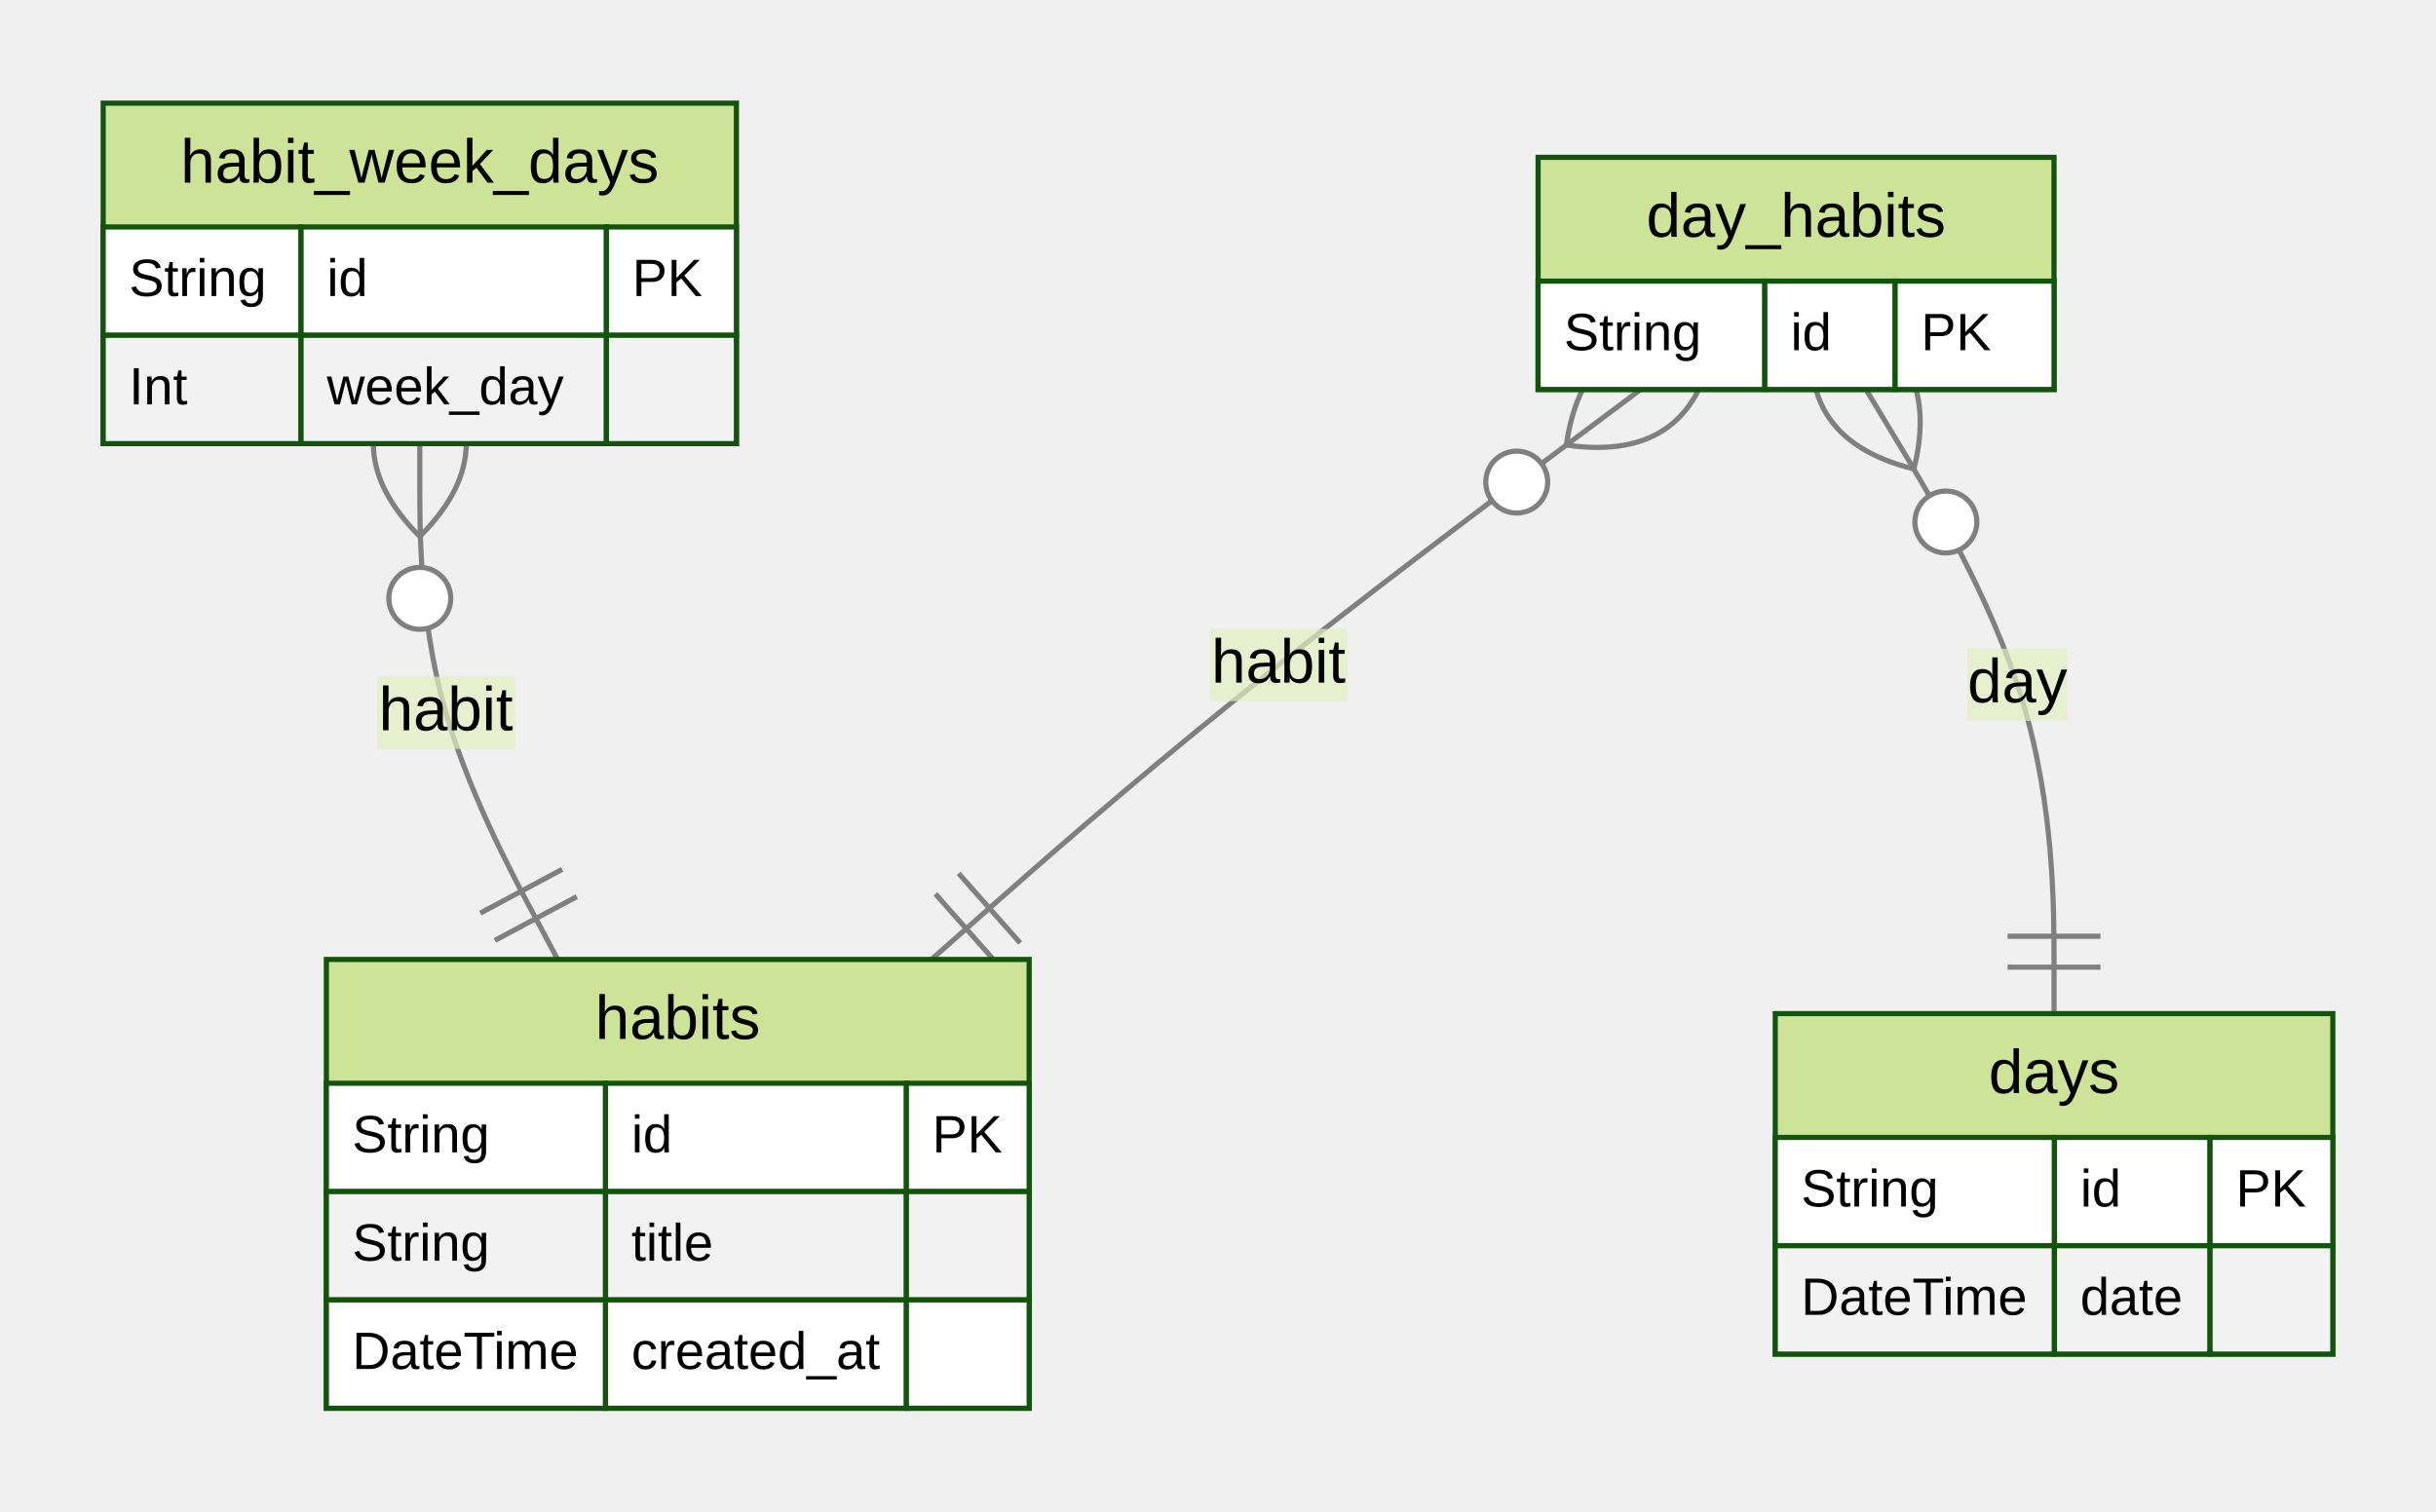
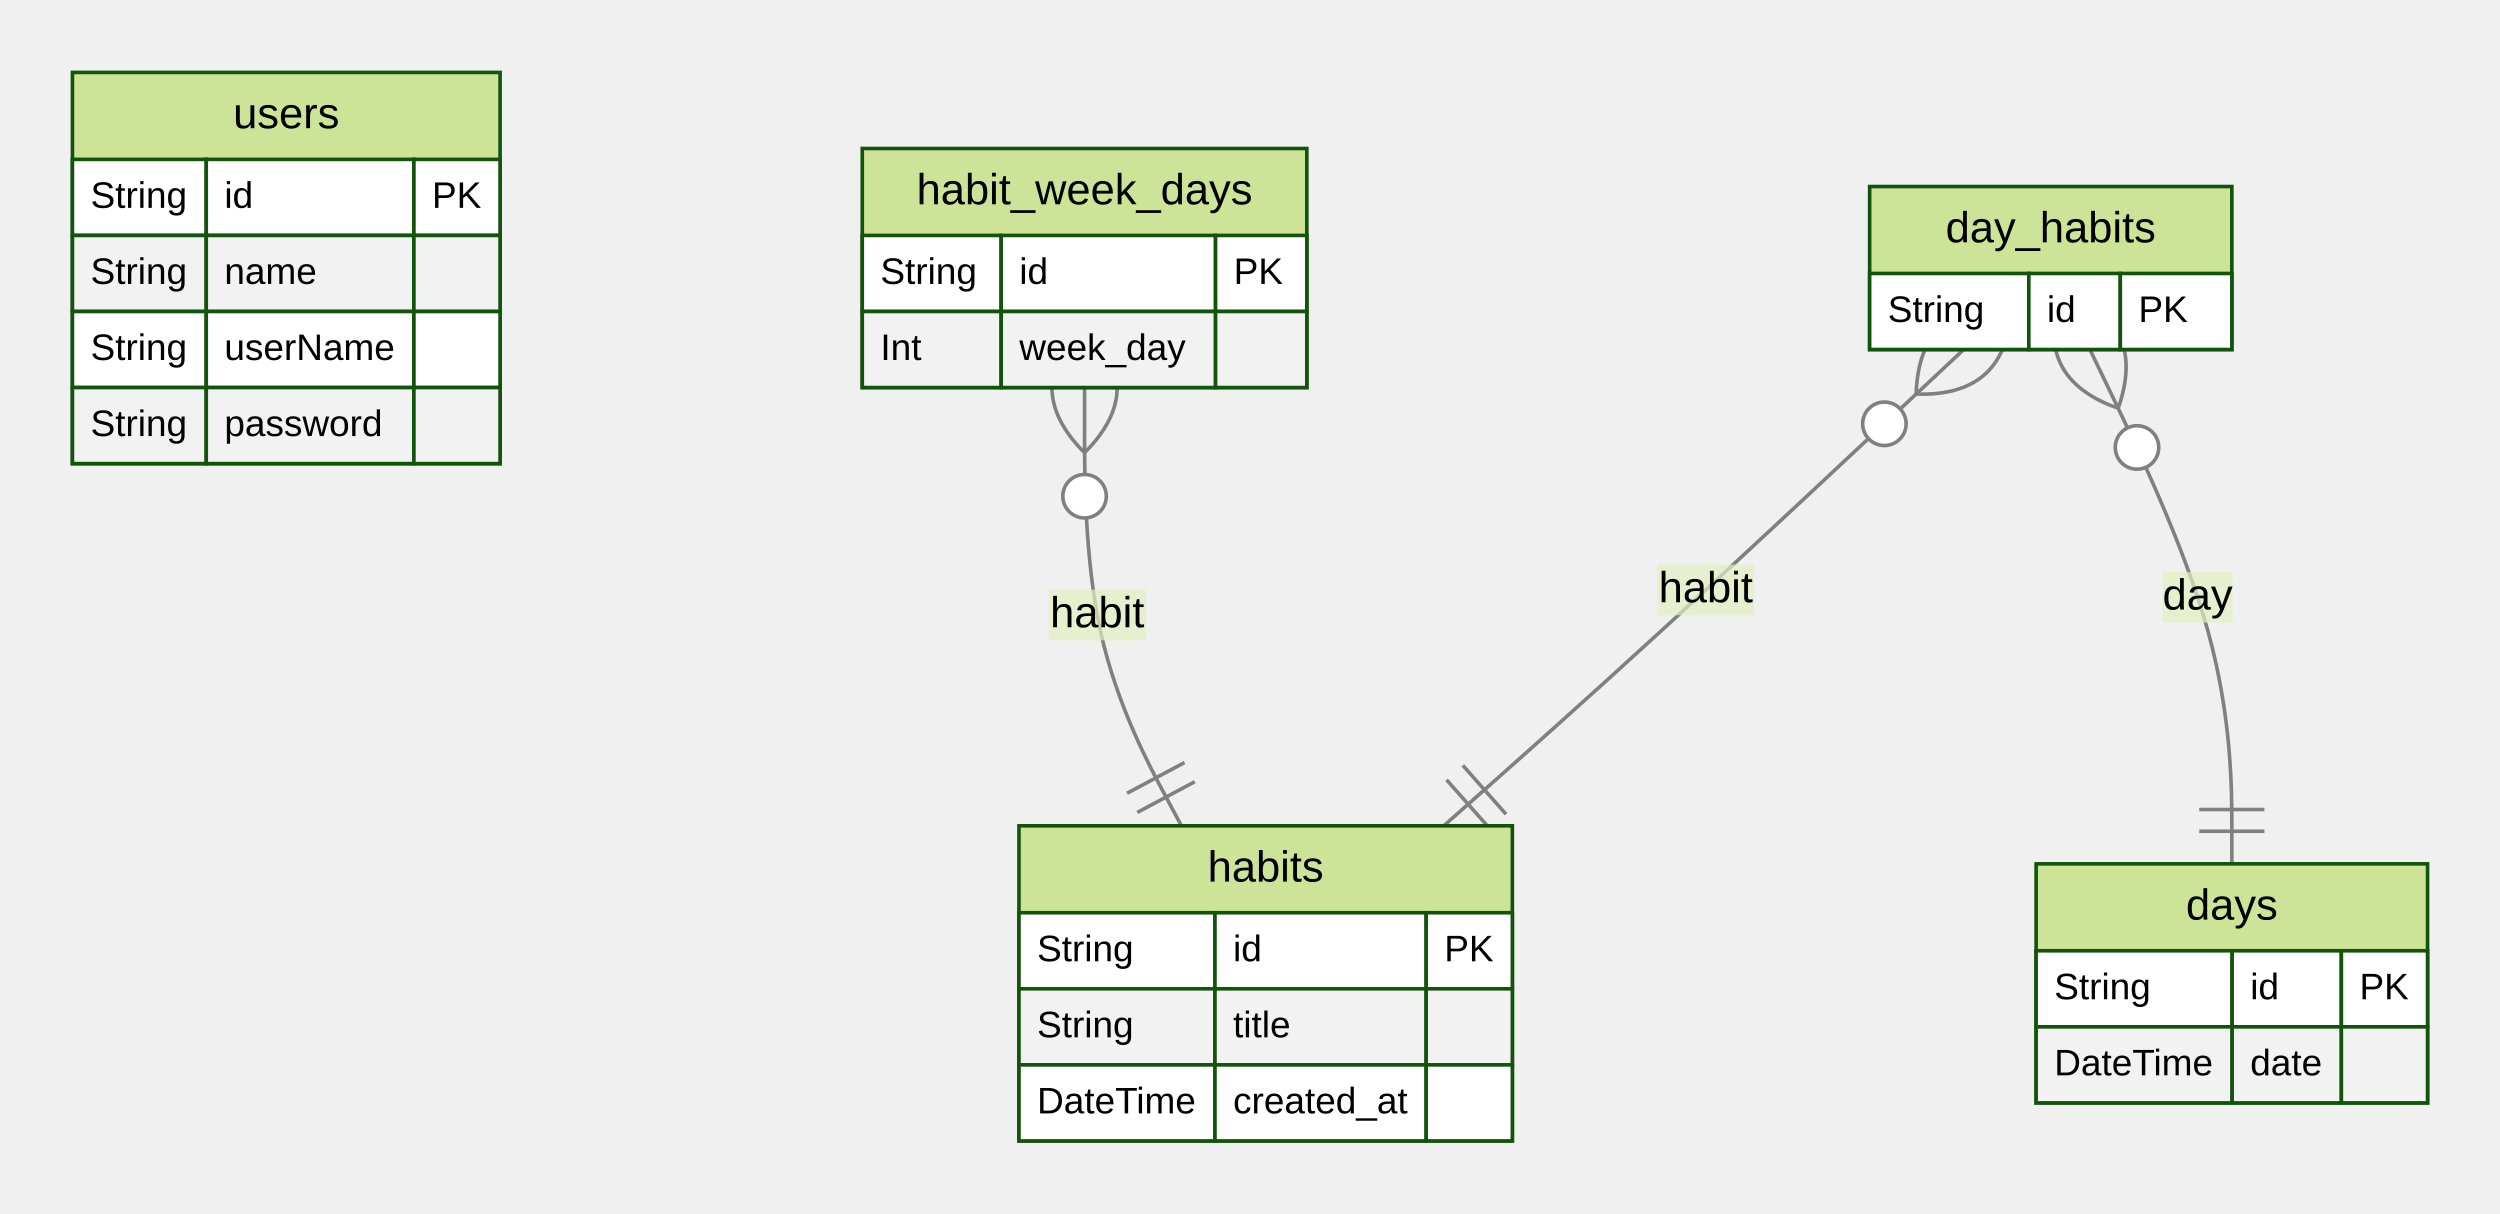
- <svg xmlns="http://www.w3.org/2000/svg" aria-roledescription="er" viewBox="0 0 472.158 293" style="max-width: 472.158px; background-color: white;" width="100%" id="mermaid-0">
+ <svg xmlns="http://www.w3.org/2000/svg" aria-roledescription="er" viewBox="0 0 690.227 335" style="max-width: 690.227px; background-color: white;" width="100%" id="mermaid-0">
  <style>#mermaid-0{font-family:"trebuchet ms",verdana,arial,sans-serif;font-size:16px;fill:#000000;}#mermaid-0 .error-icon{fill:#552222;}#mermaid-0 .error-text{fill:#552222;stroke:#552222;}#mermaid-0 .edge-thickness-normal{stroke-width:2px;}#mermaid-0 .edge-thickness-thick{stroke-width:3.5px;}#mermaid-0 .edge-pattern-solid{stroke-dasharray:0;}#mermaid-0 .edge-pattern-dashed{stroke-dasharray:3;}#mermaid-0 .edge-pattern-dotted{stroke-dasharray:2;}#mermaid-0 .marker{fill:#000000;stroke:#000000;}#mermaid-0 .marker.cross{stroke:#000000;}#mermaid-0 svg{font-family:"trebuchet ms",verdana,arial,sans-serif;font-size:16px;}#mermaid-0 .entityBox{fill:#cde498;stroke:#13540c;}#mermaid-0 .attributeBoxOdd{fill:#ffffff;stroke:#13540c;}#mermaid-0 .attributeBoxEven{fill:#f2f2f2;stroke:#13540c;}#mermaid-0 .relationshipLabelBox{fill:hsl(78.158, 58.462%, 84.51%);opacity:0.7;background-color:hsl(78.158, 58.462%, 84.51%);}#mermaid-0 .relationshipLabelBox rect{opacity:0.5;}#mermaid-0 .relationshipLine{stroke:#000000;}#mermaid-0 .entityTitleText{text-anchor:middle;font-size:18px;fill:#000000;}#mermaid-0 :root{--mermaid-font-family:"trebuchet ms",verdana,arial,sans-serif;}</style>
  <g />
  <defs>
    <marker orient="auto" markerHeight="18" markerWidth="18" refY="9" refX="0" id="ONLY_ONE_START">
      <path d="M9,0 L9,18 M15,0 L15,18" fill="none" stroke="gray" />
    </marker>
  </defs>
  <defs>
    <marker orient="auto" markerHeight="18" markerWidth="18" refY="9" refX="18" id="ONLY_ONE_END">
      <path d="M3,0 L3,18 M9,0 L9,18" fill="none" stroke="gray" />
    </marker>
  </defs>
  <defs>
    <marker orient="auto" markerHeight="18" markerWidth="30" refY="9" refX="0" id="ZERO_OR_ONE_START">
      <circle r="6" cy="9" cx="21" fill="white" stroke="gray" />
      <path d="M9,0 L9,18" fill="none" stroke="gray" />
    </marker>
  </defs>
  <defs>
    <marker orient="auto" markerHeight="18" markerWidth="30" refY="9" refX="30" id="ZERO_OR_ONE_END">
      <circle r="6" cy="9" cx="9" fill="white" stroke="gray" />
      <path d="M21,0 L21,18" fill="none" stroke="gray" />
    </marker>
  </defs>
  <defs>
    <marker orient="auto" markerHeight="36" markerWidth="45" refY="18" refX="18" id="ONE_OR_MORE_START">
      <path d="M0,18 Q 18,0 36,18 Q 18,36 0,18 M42,9 L42,27" fill="none" stroke="gray" />
    </marker>
  </defs>
  <defs>
    <marker orient="auto" markerHeight="36" markerWidth="45" refY="18" refX="27" id="ONE_OR_MORE_END">
      <path d="M3,9 L3,27 M9,18 Q27,0 45,18 Q27,36 9,18" fill="none" stroke="gray" />
    </marker>
  </defs>
  <defs>
    <marker orient="auto" markerHeight="36" markerWidth="57" refY="18" refX="18" id="ZERO_OR_MORE_START">
      <circle r="6" cy="18" cx="48" fill="white" stroke="gray" />
      <path d="M0,18 Q18,0 36,18 Q18,36 0,18" fill="none" stroke="gray" />
    </marker>
  </defs>
  <defs>
    <marker orient="auto" markerHeight="36" markerWidth="57" refY="18" refX="39" id="ZERO_OR_MORE_END">
      <circle r="6" cy="18" cx="9" fill="white" stroke="gray" />
      <path d="M21,18 Q39,0 57,18 Q39,36 21,18" fill="none" stroke="gray" />
    </marker>
  </defs>
-   <path style="stroke: gray; fill: none;" marker-start="url(#ZERO_OR_MORE_START)" marker-end="url(#ONLY_ONE_END)" d="M81.367,86L81.367,94.333C81.367,102.667,81.367,119.333,85.824,136C90.28,152.667,99.192,169.333,103.649,177.667L108.105,186" class="er relationshipLine" />
-   <path style="stroke: gray; fill: none;" marker-start="url(#ZERO_OR_MORE_START)" marker-end="url(#ONLY_ONE_END)" d="M361.677,75.5L367.752,85.583C373.826,95.667,385.975,115.833,392.049,136C398.123,156.167,398.123,176.333,398.123,186.417L398.123,196.5" class="er relationshipLine" />
-   <path style="stroke: gray; fill: none;" marker-start="url(#ZERO_OR_MORE_START)" marker-end="url(#ONLY_ONE_END)" d="M318.013,75.5L304.519,85.583C291.026,95.667,264.038,115.833,241.125,134.25C218.212,152.667,199.374,169.333,189.955,177.667L180.535,186" class="er relationshipLine" />
-   <g transform="translate(63.25739,186 )" id="entity-habits-87442629-1f43-46c0-aa95-8f9bc9ff9d0c">
+   <path style="stroke: gray; fill: none;" marker-start="url(#ZERO_OR_MORE_START)" marker-end="url(#ONLY_ONE_END)" d="M299.436,107L299.436,118.833C299.436,130.667,299.436,154.333,303.893,174.5C308.349,194.667,317.262,211.333,321.718,219.667L326.174,228" class="er relationshipLine" />
+   <path style="stroke: gray; fill: none;" marker-start="url(#ZERO_OR_MORE_START)" marker-end="url(#ONLY_ONE_END)" d="M577.01,96.5L583.54,110.083C590.07,123.667,603.131,150.833,609.662,174.5C616.192,198.167,616.192,218.333,616.192,228.417L616.192,238.5" class="er relationshipLine" />
+   <path style="stroke: gray; fill: none;" marker-start="url(#ZERO_OR_MORE_START)" marker-end="url(#ONLY_ONE_END)" d="M542.162,96.5L527.655,110.083C513.148,123.667,484.134,150.833,460.208,172.75C436.281,194.667,417.443,211.333,408.024,219.667L398.605,228" class="er relationshipLine" />
+   <g transform="translate(20,20 )" id="entity-users-c24c1f07-3c24-4724-8d2c-7e0bbff00be1">
+     <rect height="108" width="118.069" y="0" x="0" class="er entityBox" />
+     <text style="dominant-baseline: middle; text-anchor: middle; font-size: 12px;" transform="translate(59.03453,12)" y="0" x="0" id="text-entity-users-c24c1f07-3c24-4724-8d2c-7e0bbff00be1" class="er entityLabel">users</text>
+     <rect height="21" width="36.947" y="24" x="0" class="er attributeBoxOdd" />
+     <text style="dominant-baseline: middle; font-size: 10.2px;" transform="translate(5,34.5)" y="0" x="0" id="text-entity-users-c24c1f07-3c24-4724-8d2c-7e0bbff00be1-attr-1-type" class="er entityLabel">String</text>
+     <rect height="21" width="57.327" y="24" x="36.947" class="er attributeBoxOdd" />
+     <text style="dominant-baseline: middle; font-size: 10.2px;" transform="translate(41.94705,34.5)" y="0" x="0" id="text-entity-users-c24c1f07-3c24-4724-8d2c-7e0bbff00be1-attr-1-name" class="er entityLabel">id</text>
+     <rect height="21" width="23.795" y="24" x="94.274" class="er attributeBoxOdd" />
+     <text style="dominant-baseline: middle; font-size: 10.2px;" transform="translate(99.27408,34.5)" y="0" x="0" id="text-entity-users-c24c1f07-3c24-4724-8d2c-7e0bbff00be1-attr-1-key" class="er entityLabel">PK</text>
+     <rect height="21" width="36.947" y="45" x="0" class="er attributeBoxEven" />
+     <text style="dominant-baseline: middle; font-size: 10.2px;" transform="translate(5,55.5)" y="0" x="0" id="text-entity-users-c24c1f07-3c24-4724-8d2c-7e0bbff00be1-attr-2-type" class="er entityLabel">String</text>
+     <rect height="21" width="57.327" y="45" x="36.947" class="er attributeBoxEven" />
+     <text style="dominant-baseline: middle; font-size: 10.2px;" transform="translate(41.94705,55.5)" y="0" x="0" id="text-entity-users-c24c1f07-3c24-4724-8d2c-7e0bbff00be1-attr-2-name" class="er entityLabel">name</text>
+     <rect height="21" width="23.795" y="45" x="94.274" class="er attributeBoxEven" />
+     <text style="dominant-baseline: middle; font-size: 10.2px;" transform="translate(99.27408,55.5)" y="0" x="0" id="text-entity-users-c24c1f07-3c24-4724-8d2c-7e0bbff00be1-attr-2-key" class="er entityLabel" />
+     <rect height="21" width="36.947" y="66" x="0" class="er attributeBoxOdd" />
+     <text style="dominant-baseline: middle; font-size: 10.2px;" transform="translate(5,76.5)" y="0" x="0" id="text-entity-users-c24c1f07-3c24-4724-8d2c-7e0bbff00be1-attr-3-type" class="er entityLabel">String</text>
+     <rect height="21" width="57.327" y="66" x="36.947" class="er attributeBoxOdd" />
+     <text style="dominant-baseline: middle; font-size: 10.2px;" transform="translate(41.94705,76.5)" y="0" x="0" id="text-entity-users-c24c1f07-3c24-4724-8d2c-7e0bbff00be1-attr-3-name" class="er entityLabel">userName</text>
+     <rect height="21" width="23.795" y="66" x="94.274" class="er attributeBoxOdd" />
+     <text style="dominant-baseline: middle; font-size: 10.2px;" transform="translate(99.27408,76.5)" y="0" x="0" id="text-entity-users-c24c1f07-3c24-4724-8d2c-7e0bbff00be1-attr-3-key" class="er entityLabel" />
+     <rect height="21" width="36.947" y="87" x="0" class="er attributeBoxEven" />
+     <text style="dominant-baseline: middle; font-size: 10.2px;" transform="translate(5,97.5)" y="0" x="0" id="text-entity-users-c24c1f07-3c24-4724-8d2c-7e0bbff00be1-attr-4-type" class="er entityLabel">String</text>
+     <rect height="21" width="57.327" y="87" x="36.947" class="er attributeBoxEven" />
+     <text style="dominant-baseline: middle; font-size: 10.2px;" transform="translate(41.94705,97.5)" y="0" x="0" id="text-entity-users-c24c1f07-3c24-4724-8d2c-7e0bbff00be1-attr-4-name" class="er entityLabel">password</text>
+     <rect height="21" width="23.795" y="87" x="94.274" class="er attributeBoxEven" />
+     <text style="dominant-baseline: middle; font-size: 10.2px;" transform="translate(99.27408,97.5)" y="0" x="0" id="text-entity-users-c24c1f07-3c24-4724-8d2c-7e0bbff00be1-attr-4-key" class="er entityLabel" />
+   </g>
+   <g transform="translate(281.3264,228 )" id="entity-habits-ee8c7617-7e3d-4511-9d11-aaa20be1abcc">
    <rect height="87" width="136.22" y="0" x="0" class="er entityBox" />
-     <text style="dominant-baseline: middle; text-anchor: middle; font-size: 12px;" transform="translate(68.1098,12)" y="0" x="0" id="text-entity-habits-87442629-1f43-46c0-aa95-8f9bc9ff9d0c" class="er entityLabel">habits</text>
+     <text style="dominant-baseline: middle; text-anchor: middle; font-size: 12px;" transform="translate(68.1098,12)" y="0" x="0" id="text-entity-habits-ee8c7617-7e3d-4511-9d11-aaa20be1abcc" class="er entityLabel">habits</text>
    <rect height="21" width="54.113" y="24" x="0" class="er attributeBoxOdd" />
-     <text style="dominant-baseline: middle; font-size: 10.2px;" transform="translate(5,34.5)" y="0" x="0" id="text-entity-habits-87442629-1f43-46c0-aa95-8f9bc9ff9d0c-attr-1-type" class="er entityLabel">String</text>
+     <text style="dominant-baseline: middle; font-size: 10.2px;" transform="translate(5,34.5)" y="0" x="0" id="text-entity-habits-ee8c7617-7e3d-4511-9d11-aaa20be1abcc-attr-1-type" class="er entityLabel">String</text>
    <rect height="21" width="58.311" y="24" x="54.113" class="er attributeBoxOdd" />
-     <text style="dominant-baseline: middle; font-size: 10.2px;" transform="translate(59.11313,34.5)" y="0" x="0" id="text-entity-habits-87442629-1f43-46c0-aa95-8f9bc9ff9d0c-attr-1-name" class="er entityLabel">id</text>
+     <text style="dominant-baseline: middle; font-size: 10.2px;" transform="translate(59.11313,34.5)" y="0" x="0" id="text-entity-habits-ee8c7617-7e3d-4511-9d11-aaa20be1abcc-attr-1-name" class="er entityLabel">id</text>
    <rect height="21" width="23.795" y="24" x="112.425" class="er attributeBoxOdd" />
-     <text style="dominant-baseline: middle; font-size: 10.2px;" transform="translate(117.4246,34.5)" y="0" x="0" id="text-entity-habits-87442629-1f43-46c0-aa95-8f9bc9ff9d0c-attr-1-key" class="er entityLabel">PK</text>
+     <text style="dominant-baseline: middle; font-size: 10.2px;" transform="translate(117.4246,34.5)" y="0" x="0" id="text-entity-habits-ee8c7617-7e3d-4511-9d11-aaa20be1abcc-attr-1-key" class="er entityLabel">PK</text>
    <rect height="21" width="54.113" y="45" x="0" class="er attributeBoxEven" />
-     <text style="dominant-baseline: middle; font-size: 10.2px;" transform="translate(5,55.5)" y="0" x="0" id="text-entity-habits-87442629-1f43-46c0-aa95-8f9bc9ff9d0c-attr-2-type" class="er entityLabel">String</text>
+     <text style="dominant-baseline: middle; font-size: 10.2px;" transform="translate(5,55.5)" y="0" x="0" id="text-entity-habits-ee8c7617-7e3d-4511-9d11-aaa20be1abcc-attr-2-type" class="er entityLabel">String</text>
    <rect height="21" width="58.311" y="45" x="54.113" class="er attributeBoxEven" />
-     <text style="dominant-baseline: middle; font-size: 10.2px;" transform="translate(59.11313,55.5)" y="0" x="0" id="text-entity-habits-87442629-1f43-46c0-aa95-8f9bc9ff9d0c-attr-2-name" class="er entityLabel">title</text>
+     <text style="dominant-baseline: middle; font-size: 10.2px;" transform="translate(59.11313,55.5)" y="0" x="0" id="text-entity-habits-ee8c7617-7e3d-4511-9d11-aaa20be1abcc-attr-2-name" class="er entityLabel">title</text>
    <rect height="21" width="23.795" y="45" x="112.425" class="er attributeBoxEven" />
-     <text style="dominant-baseline: middle; font-size: 10.2px;" transform="translate(117.4246,55.5)" y="0" x="0" id="text-entity-habits-87442629-1f43-46c0-aa95-8f9bc9ff9d0c-attr-2-key" class="er entityLabel" />
+     <text style="dominant-baseline: middle; font-size: 10.2px;" transform="translate(117.4246,55.5)" y="0" x="0" id="text-entity-habits-ee8c7617-7e3d-4511-9d11-aaa20be1abcc-attr-2-key" class="er entityLabel" />
    <rect height="21" width="54.113" y="66" x="0" class="er attributeBoxOdd" />
-     <text style="dominant-baseline: middle; font-size: 10.2px;" transform="translate(5,76.5)" y="0" x="0" id="text-entity-habits-87442629-1f43-46c0-aa95-8f9bc9ff9d0c-attr-3-type" class="er entityLabel">DateTime</text>
+     <text style="dominant-baseline: middle; font-size: 10.2px;" transform="translate(5,76.5)" y="0" x="0" id="text-entity-habits-ee8c7617-7e3d-4511-9d11-aaa20be1abcc-attr-3-type" class="er entityLabel">DateTime</text>
    <rect height="21" width="58.311" y="66" x="54.113" class="er attributeBoxOdd" />
-     <text style="dominant-baseline: middle; font-size: 10.2px;" transform="translate(59.11313,76.5)" y="0" x="0" id="text-entity-habits-87442629-1f43-46c0-aa95-8f9bc9ff9d0c-attr-3-name" class="er entityLabel">created_at</text>
+     <text style="dominant-baseline: middle; font-size: 10.2px;" transform="translate(59.11313,76.5)" y="0" x="0" id="text-entity-habits-ee8c7617-7e3d-4511-9d11-aaa20be1abcc-attr-3-name" class="er entityLabel">created_at</text>
    <rect height="21" width="23.795" y="66" x="112.425" class="er attributeBoxOdd" />
-     <text style="dominant-baseline: middle; font-size: 10.2px;" transform="translate(117.4246,76.5)" y="0" x="0" id="text-entity-habits-87442629-1f43-46c0-aa95-8f9bc9ff9d0c-attr-3-key" class="er entityLabel" />
+     <text style="dominant-baseline: middle; font-size: 10.2px;" transform="translate(117.4246,76.5)" y="0" x="0" id="text-entity-habits-ee8c7617-7e3d-4511-9d11-aaa20be1abcc-attr-3-key" class="er entityLabel" />
  </g>
-   <g transform="translate(20,20 )" id="entity-habitweekdays-40588e49-c60b-4037-9f7a-3d1cc0d8d198">
+   <g transform="translate(238.0691,41 )" id="entity-habitweekdays-f971a1ab-3dab-47f3-a141-bd20c45a7d05">
    <rect height="66" width="122.734" y="0" x="0" class="er entityBox" />
-     <text style="dominant-baseline: middle; text-anchor: middle; font-size: 12px;" transform="translate(61.36719,12)" y="0" x="0" id="text-entity-habitweekdays-40588e49-c60b-4037-9f7a-3d1cc0d8d198" class="er entityLabel">habit_week_days</text>
+     <text style="dominant-baseline: middle; text-anchor: middle; font-size: 12px;" transform="translate(61.36719,12)" y="0" x="0" id="text-entity-habitweekdays-f971a1ab-3dab-47f3-a141-bd20c45a7d05" class="er entityLabel">habit_week_days</text>
    <rect height="21" width="38.351" y="24" x="0" class="er attributeBoxOdd" />
-     <text style="dominant-baseline: middle; font-size: 10.2px;" transform="translate(5,34.5)" y="0" x="0" id="text-entity-habitweekdays-40588e49-c60b-4037-9f7a-3d1cc0d8d198-attr-1-type" class="er entityLabel">String</text>
+     <text style="dominant-baseline: middle; font-size: 10.2px;" transform="translate(5,34.5)" y="0" x="0" id="text-entity-habitweekdays-f971a1ab-3dab-47f3-a141-bd20c45a7d05-attr-1-type" class="er entityLabel">String</text>
    <rect height="21" width="59.184" y="24" x="38.351" class="er attributeBoxOdd" />
-     <text style="dominant-baseline: middle; font-size: 10.2px;" transform="translate(43.35122,34.5)" y="0" x="0" id="text-entity-habitweekdays-40588e49-c60b-4037-9f7a-3d1cc0d8d198-attr-1-name" class="er entityLabel">id</text>
+     <text style="dominant-baseline: middle; font-size: 10.2px;" transform="translate(43.35122,34.5)" y="0" x="0" id="text-entity-habitweekdays-f971a1ab-3dab-47f3-a141-bd20c45a7d05-attr-1-name" class="er entityLabel">id</text>
    <rect height="21" width="25.199" y="24" x="97.535" class="er attributeBoxOdd" />
-     <text style="dominant-baseline: middle; font-size: 10.2px;" transform="translate(102.5352,34.5)" y="0" x="0" id="text-entity-habitweekdays-40588e49-c60b-4037-9f7a-3d1cc0d8d198-attr-1-key" class="er entityLabel">PK</text>
+     <text style="dominant-baseline: middle; font-size: 10.2px;" transform="translate(102.5352,34.5)" y="0" x="0" id="text-entity-habitweekdays-f971a1ab-3dab-47f3-a141-bd20c45a7d05-attr-1-key" class="er entityLabel">PK</text>
    <rect height="21" width="38.351" y="45" x="0" class="er attributeBoxEven" />
-     <text style="dominant-baseline: middle; font-size: 10.2px;" transform="translate(5,55.5)" y="0" x="0" id="text-entity-habitweekdays-40588e49-c60b-4037-9f7a-3d1cc0d8d198-attr-2-type" class="er entityLabel">Int</text>
+     <text style="dominant-baseline: middle; font-size: 10.2px;" transform="translate(5,55.5)" y="0" x="0" id="text-entity-habitweekdays-f971a1ab-3dab-47f3-a141-bd20c45a7d05-attr-2-type" class="er entityLabel">Int</text>
    <rect height="21" width="59.184" y="45" x="38.351" class="er attributeBoxEven" />
-     <text style="dominant-baseline: middle; font-size: 10.2px;" transform="translate(43.35122,55.5)" y="0" x="0" id="text-entity-habitweekdays-40588e49-c60b-4037-9f7a-3d1cc0d8d198-attr-2-name" class="er entityLabel">week_day</text>
+     <text style="dominant-baseline: middle; font-size: 10.2px;" transform="translate(43.35122,55.5)" y="0" x="0" id="text-entity-habitweekdays-f971a1ab-3dab-47f3-a141-bd20c45a7d05-attr-2-name" class="er entityLabel">week_day</text>
    <rect height="21" width="25.199" y="45" x="97.535" class="er attributeBoxEven" />
-     <text style="dominant-baseline: middle; font-size: 10.2px;" transform="translate(102.5352,55.5)" y="0" x="0" id="text-entity-habitweekdays-40588e49-c60b-4037-9f7a-3d1cc0d8d198-attr-2-key" class="er entityLabel" />
+     <text style="dominant-baseline: middle; font-size: 10.2px;" transform="translate(102.5352,55.5)" y="0" x="0" id="text-entity-habitweekdays-f971a1ab-3dab-47f3-a141-bd20c45a7d05-attr-2-key" class="er entityLabel" />
  </g>
-   <g transform="translate(344.0882,196.5 )" id="entity-days-30a1686e-bea4-44f3-9719-cd5d970dfd87">
+   <g transform="translate(562.1572,238.5 )" id="entity-days-2735f8e7-8583-42ae-ad9d-7bf306959c1e">
    <rect height="66" width="108.07" y="0" x="0" class="er entityBox" />
-     <text style="dominant-baseline: middle; text-anchor: middle; font-size: 12px;" transform="translate(54.03506,12)" y="0" x="0" id="text-entity-days-30a1686e-bea4-44f3-9719-cd5d970dfd87" class="er entityLabel">days</text>
+     <text style="dominant-baseline: middle; text-anchor: middle; font-size: 12px;" transform="translate(54.03506,12)" y="0" x="0" id="text-entity-days-2735f8e7-8583-42ae-ad9d-7bf306959c1e" class="er entityLabel">days</text>
    <rect height="21" width="54.113" y="24" x="0" class="er attributeBoxOdd" />
-     <text style="dominant-baseline: middle; font-size: 10.2px;" transform="translate(5,34.5)" y="0" x="0" id="text-entity-days-30a1686e-bea4-44f3-9719-cd5d970dfd87-attr-1-type" class="er entityLabel">String</text>
+     <text style="dominant-baseline: middle; font-size: 10.2px;" transform="translate(5,34.5)" y="0" x="0" id="text-entity-days-2735f8e7-8583-42ae-ad9d-7bf306959c1e-attr-1-type" class="er entityLabel">String</text>
    <rect height="21" width="30.162" y="24" x="54.113" class="er attributeBoxOdd" />
-     <text style="dominant-baseline: middle; font-size: 10.2px;" transform="translate(59.11313,34.5)" y="0" x="0" id="text-entity-days-30a1686e-bea4-44f3-9719-cd5d970dfd87-attr-1-name" class="er entityLabel">id</text>
+     <text style="dominant-baseline: middle; font-size: 10.2px;" transform="translate(59.11313,34.5)" y="0" x="0" id="text-entity-days-2735f8e7-8583-42ae-ad9d-7bf306959c1e-attr-1-name" class="er entityLabel">id</text>
    <rect height="21" width="23.795" y="24" x="84.275" class="er attributeBoxOdd" />
-     <text style="dominant-baseline: middle; font-size: 10.2px;" transform="translate(89.27515,34.5)" y="0" x="0" id="text-entity-days-30a1686e-bea4-44f3-9719-cd5d970dfd87-attr-1-key" class="er entityLabel">PK</text>
+     <text style="dominant-baseline: middle; font-size: 10.2px;" transform="translate(89.27515,34.5)" y="0" x="0" id="text-entity-days-2735f8e7-8583-42ae-ad9d-7bf306959c1e-attr-1-key" class="er entityLabel">PK</text>
    <rect height="21" width="54.113" y="45" x="0" class="er attributeBoxEven" />
-     <text style="dominant-baseline: middle; font-size: 10.2px;" transform="translate(5,55.5)" y="0" x="0" id="text-entity-days-30a1686e-bea4-44f3-9719-cd5d970dfd87-attr-2-type" class="er entityLabel">DateTime</text>
+     <text style="dominant-baseline: middle; font-size: 10.2px;" transform="translate(5,55.5)" y="0" x="0" id="text-entity-days-2735f8e7-8583-42ae-ad9d-7bf306959c1e-attr-2-type" class="er entityLabel">DateTime</text>
    <rect height="21" width="30.162" y="45" x="54.113" class="er attributeBoxEven" />
-     <text style="dominant-baseline: middle; font-size: 10.2px;" transform="translate(59.11313,55.5)" y="0" x="0" id="text-entity-days-30a1686e-bea4-44f3-9719-cd5d970dfd87-attr-2-name" class="er entityLabel">date</text>
+     <text style="dominant-baseline: middle; font-size: 10.2px;" transform="translate(59.11313,55.5)" y="0" x="0" id="text-entity-days-2735f8e7-8583-42ae-ad9d-7bf306959c1e-attr-2-name" class="er entityLabel">date</text>
    <rect height="21" width="23.795" y="45" x="84.275" class="er attributeBoxEven" />
-     <text style="dominant-baseline: middle; font-size: 10.2px;" transform="translate(89.27515,55.5)" y="0" x="0" id="text-entity-days-30a1686e-bea4-44f3-9719-cd5d970dfd87-attr-2-key" class="er entityLabel" />
+     <text style="dominant-baseline: middle; font-size: 10.2px;" transform="translate(89.27515,55.5)" y="0" x="0" id="text-entity-days-2735f8e7-8583-42ae-ad9d-7bf306959c1e-attr-2-key" class="er entityLabel" />
  </g>
-   <g transform="translate(298.1232,30.5 )" id="entity-dayhabits-54e1cf49-7c3e-41f5-9ef5-92f5ff79bce3">
+   <g transform="translate(516.1923,51.5 )" id="entity-dayhabits-863187c2-191e-4df9-a6f9-f18042513b43">
    <rect height="45" width="100" y="0" x="0" class="er entityBox" />
-     <text style="dominant-baseline: middle; text-anchor: middle; font-size: 12px;" transform="translate(50,12)" y="0" x="0" id="text-entity-dayhabits-54e1cf49-7c3e-41f5-9ef5-92f5ff79bce3" class="er entityLabel">day_habits</text>
+     <text style="dominant-baseline: middle; text-anchor: middle; font-size: 12px;" transform="translate(50,12)" y="0" x="0" id="text-entity-dayhabits-863187c2-191e-4df9-a6f9-f18042513b43" class="er entityLabel">day_habits</text>
    <rect height="21" width="43.945" y="24" x="0" class="er attributeBoxOdd" />
-     <text style="dominant-baseline: middle; font-size: 10.2px;" transform="translate(5,34.5)" y="0" x="0" id="text-entity-dayhabits-54e1cf49-7c3e-41f5-9ef5-92f5ff79bce3-attr-1-type" class="er entityLabel">String</text>
+     <text style="dominant-baseline: middle; font-size: 10.2px;" transform="translate(5,34.5)" y="0" x="0" id="text-entity-dayhabits-863187c2-191e-4df9-a6f9-f18042513b43-attr-1-type" class="er entityLabel">String</text>
    <rect height="21" width="25.262" y="24" x="43.945" class="er attributeBoxOdd" />
-     <text style="dominant-baseline: middle; font-size: 10.2px;" transform="translate(48.94526,34.5)" y="0" x="0" id="text-entity-dayhabits-54e1cf49-7c3e-41f5-9ef5-92f5ff79bce3-attr-1-name" class="er entityLabel">id</text>
+     <text style="dominant-baseline: middle; font-size: 10.2px;" transform="translate(48.94526,34.5)" y="0" x="0" id="text-entity-dayhabits-863187c2-191e-4df9-a6f9-f18042513b43-attr-1-name" class="er entityLabel">id</text>
    <rect height="21" width="30.793" y="24" x="69.207" class="er attributeBoxOdd" />
-     <text style="dominant-baseline: middle; font-size: 10.2px;" transform="translate(74.20681,34.5)" y="0" x="0" id="text-entity-dayhabits-54e1cf49-7c3e-41f5-9ef5-92f5ff79bce3-attr-1-key" class="er entityLabel">PK</text>
+     <text style="dominant-baseline: middle; font-size: 10.2px;" transform="translate(74.20681,34.5)" y="0" x="0" id="text-entity-dayhabits-863187c2-191e-4df9-a6f9-f18042513b43-attr-1-key" class="er entityLabel">PK</text>
  </g>
-   <rect height="14" width="26.688" y="131.171" x="73.085" class="er relationshipLabelBox" />
-   <text style="text-anchor: middle; dominant-baseline: middle; font-size: 12px;" y="138.171" x="86.429" id="rel1" class="er relationshipLabel">habit</text>
-   <rect height="14" width="19.359" y="125.746" x="381.338" class="er relationshipLabelBox" />
-   <text style="text-anchor: middle; dominant-baseline: middle; font-size: 12px;" y="132.746" x="391.017" id="rel2" class="er relationshipLabel">day</text>
-   <rect height="14" width="26.688" y="121.925" x="234.457" class="er relationshipLabelBox" />
-   <text style="text-anchor: middle; dominant-baseline: middle; font-size: 12px;" y="128.925" x="247.801" id="rel3" class="er relationshipLabel">habit</text>
+   <rect height="14" width="26.688" y="162.786" x="289.597" class="er relationshipLabelBox" />
+   <text style="text-anchor: middle; dominant-baseline: middle; font-size: 12px;" y="169.786" x="302.941" id="rel1" class="er relationshipLabel">habit</text>
+   <rect height="14" width="19.359" y="157.888" x="597.052" class="er relationshipLabelBox" />
+   <text style="text-anchor: middle; dominant-baseline: middle; font-size: 12px;" y="164.888" x="606.732" id="rel2" class="er relationshipLabel">day</text>
+   <rect height="14" width="26.688" y="155.872" x="457.608" class="er relationshipLabelBox" />
+   <text style="text-anchor: middle; dominant-baseline: middle; font-size: 12px;" y="162.872" x="470.952" id="rel3" class="er relationshipLabel">habit</text>
</svg>
